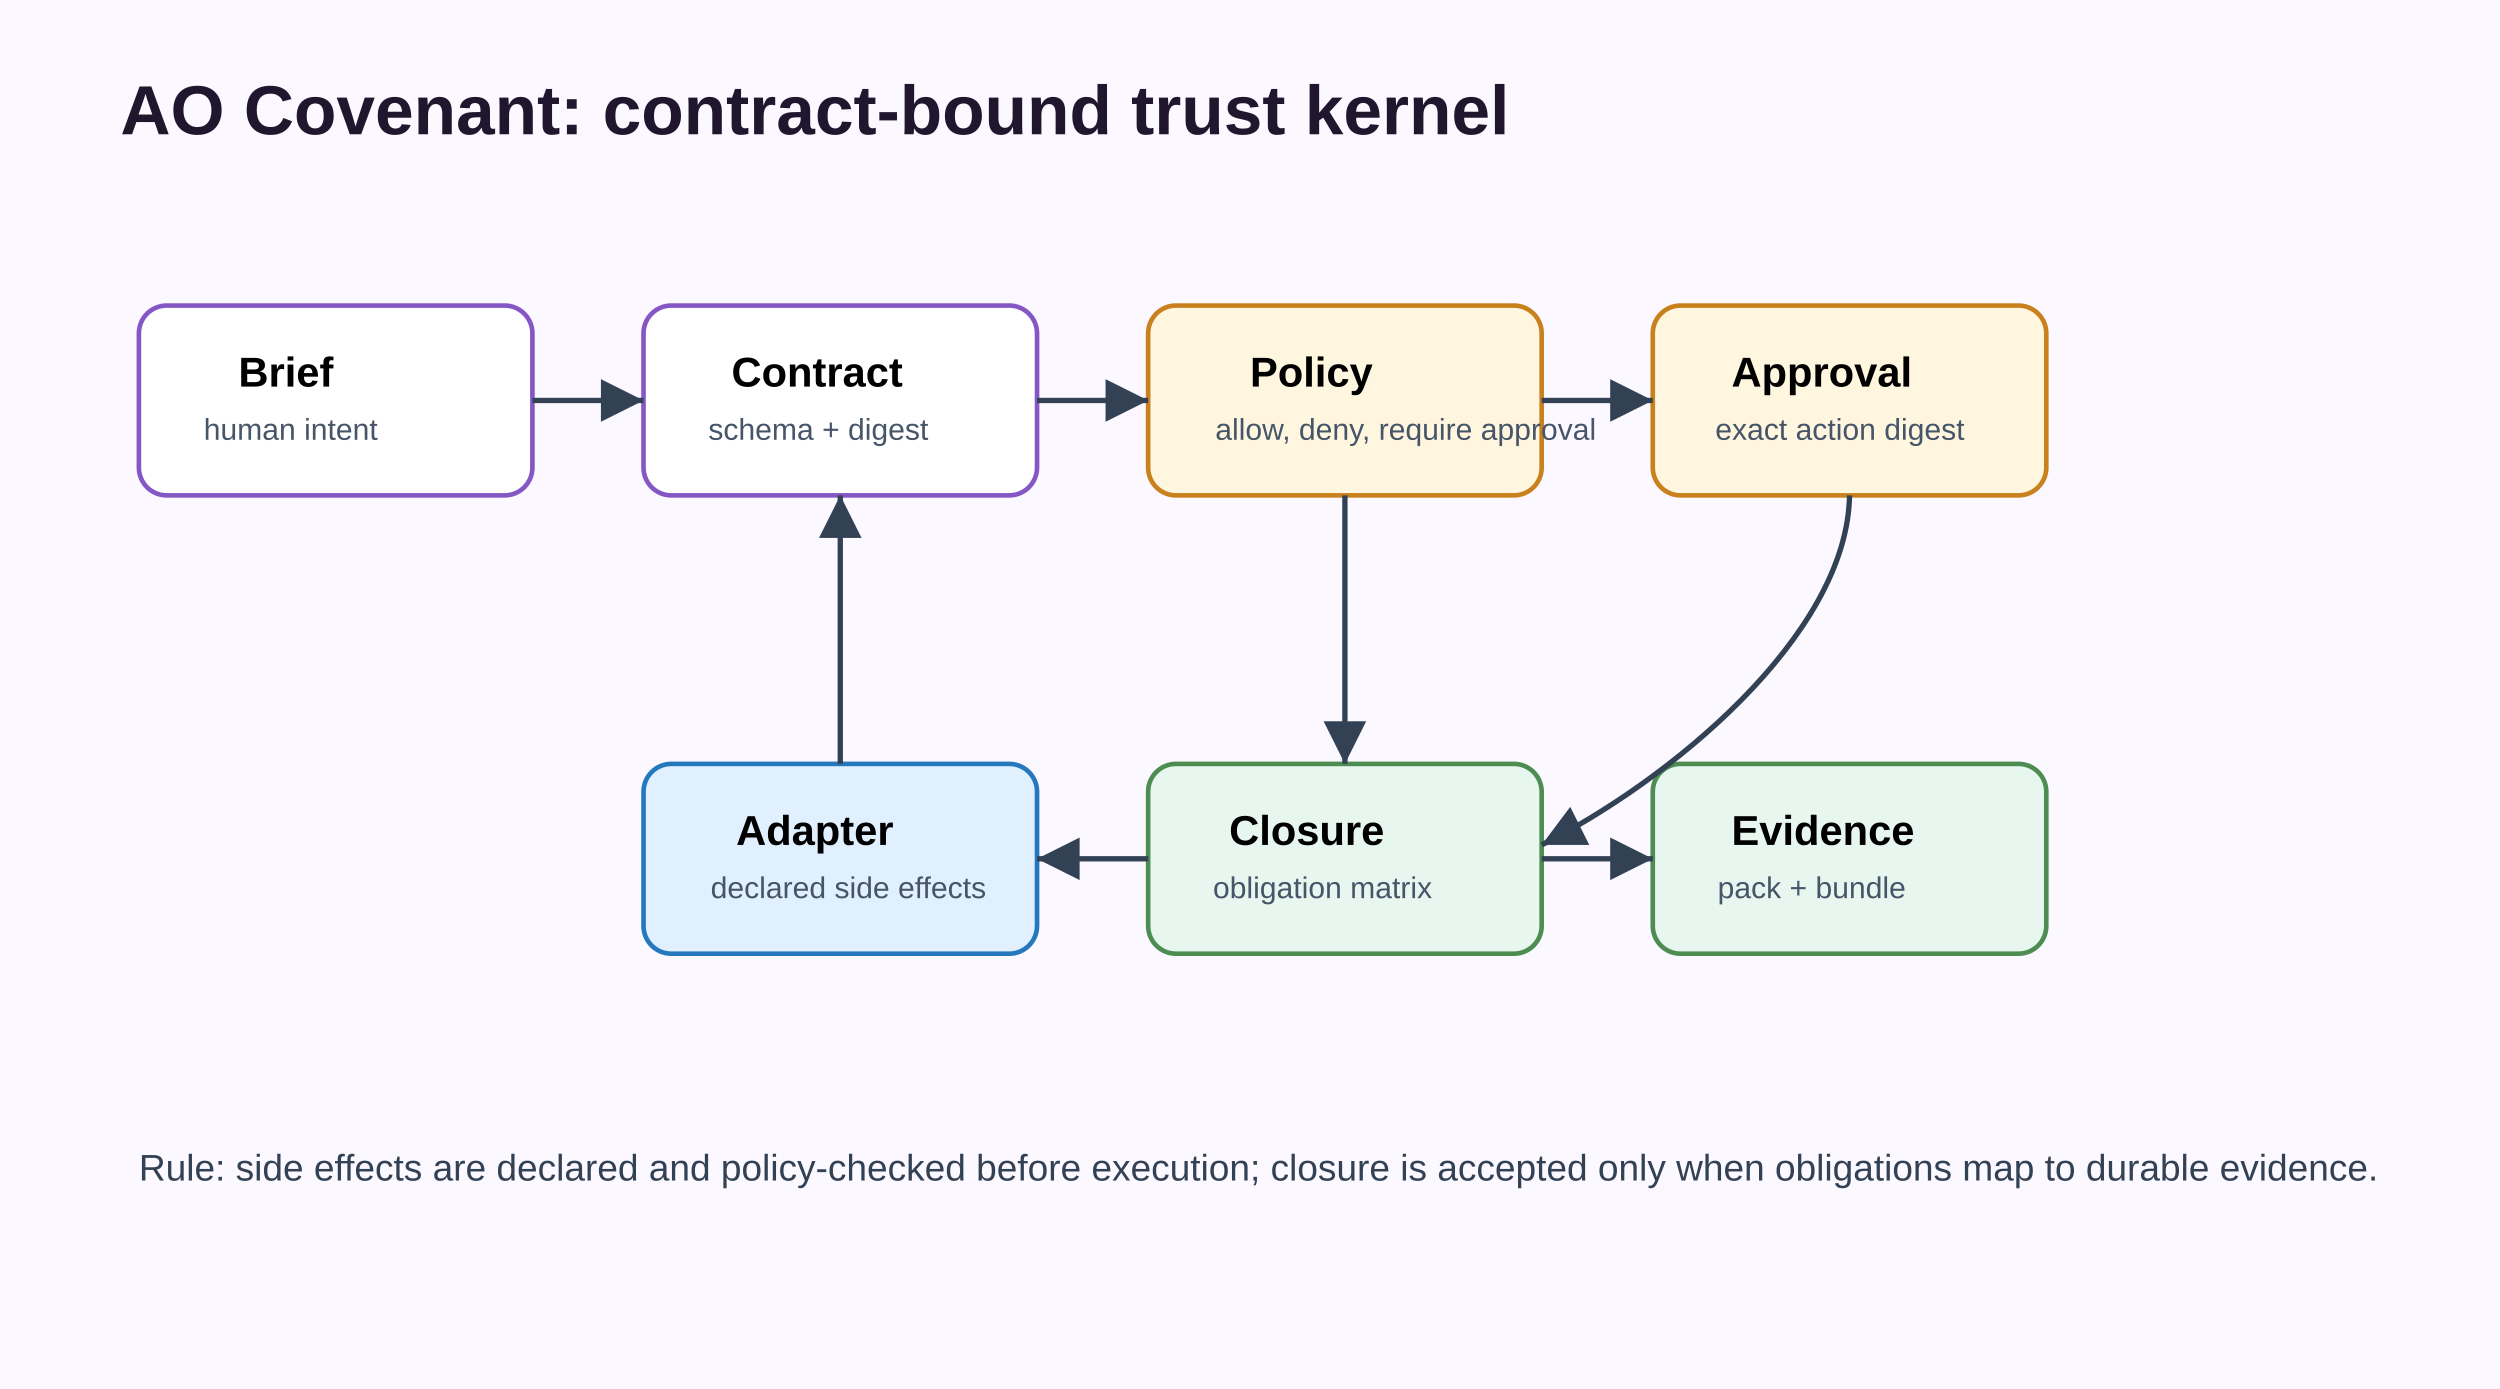
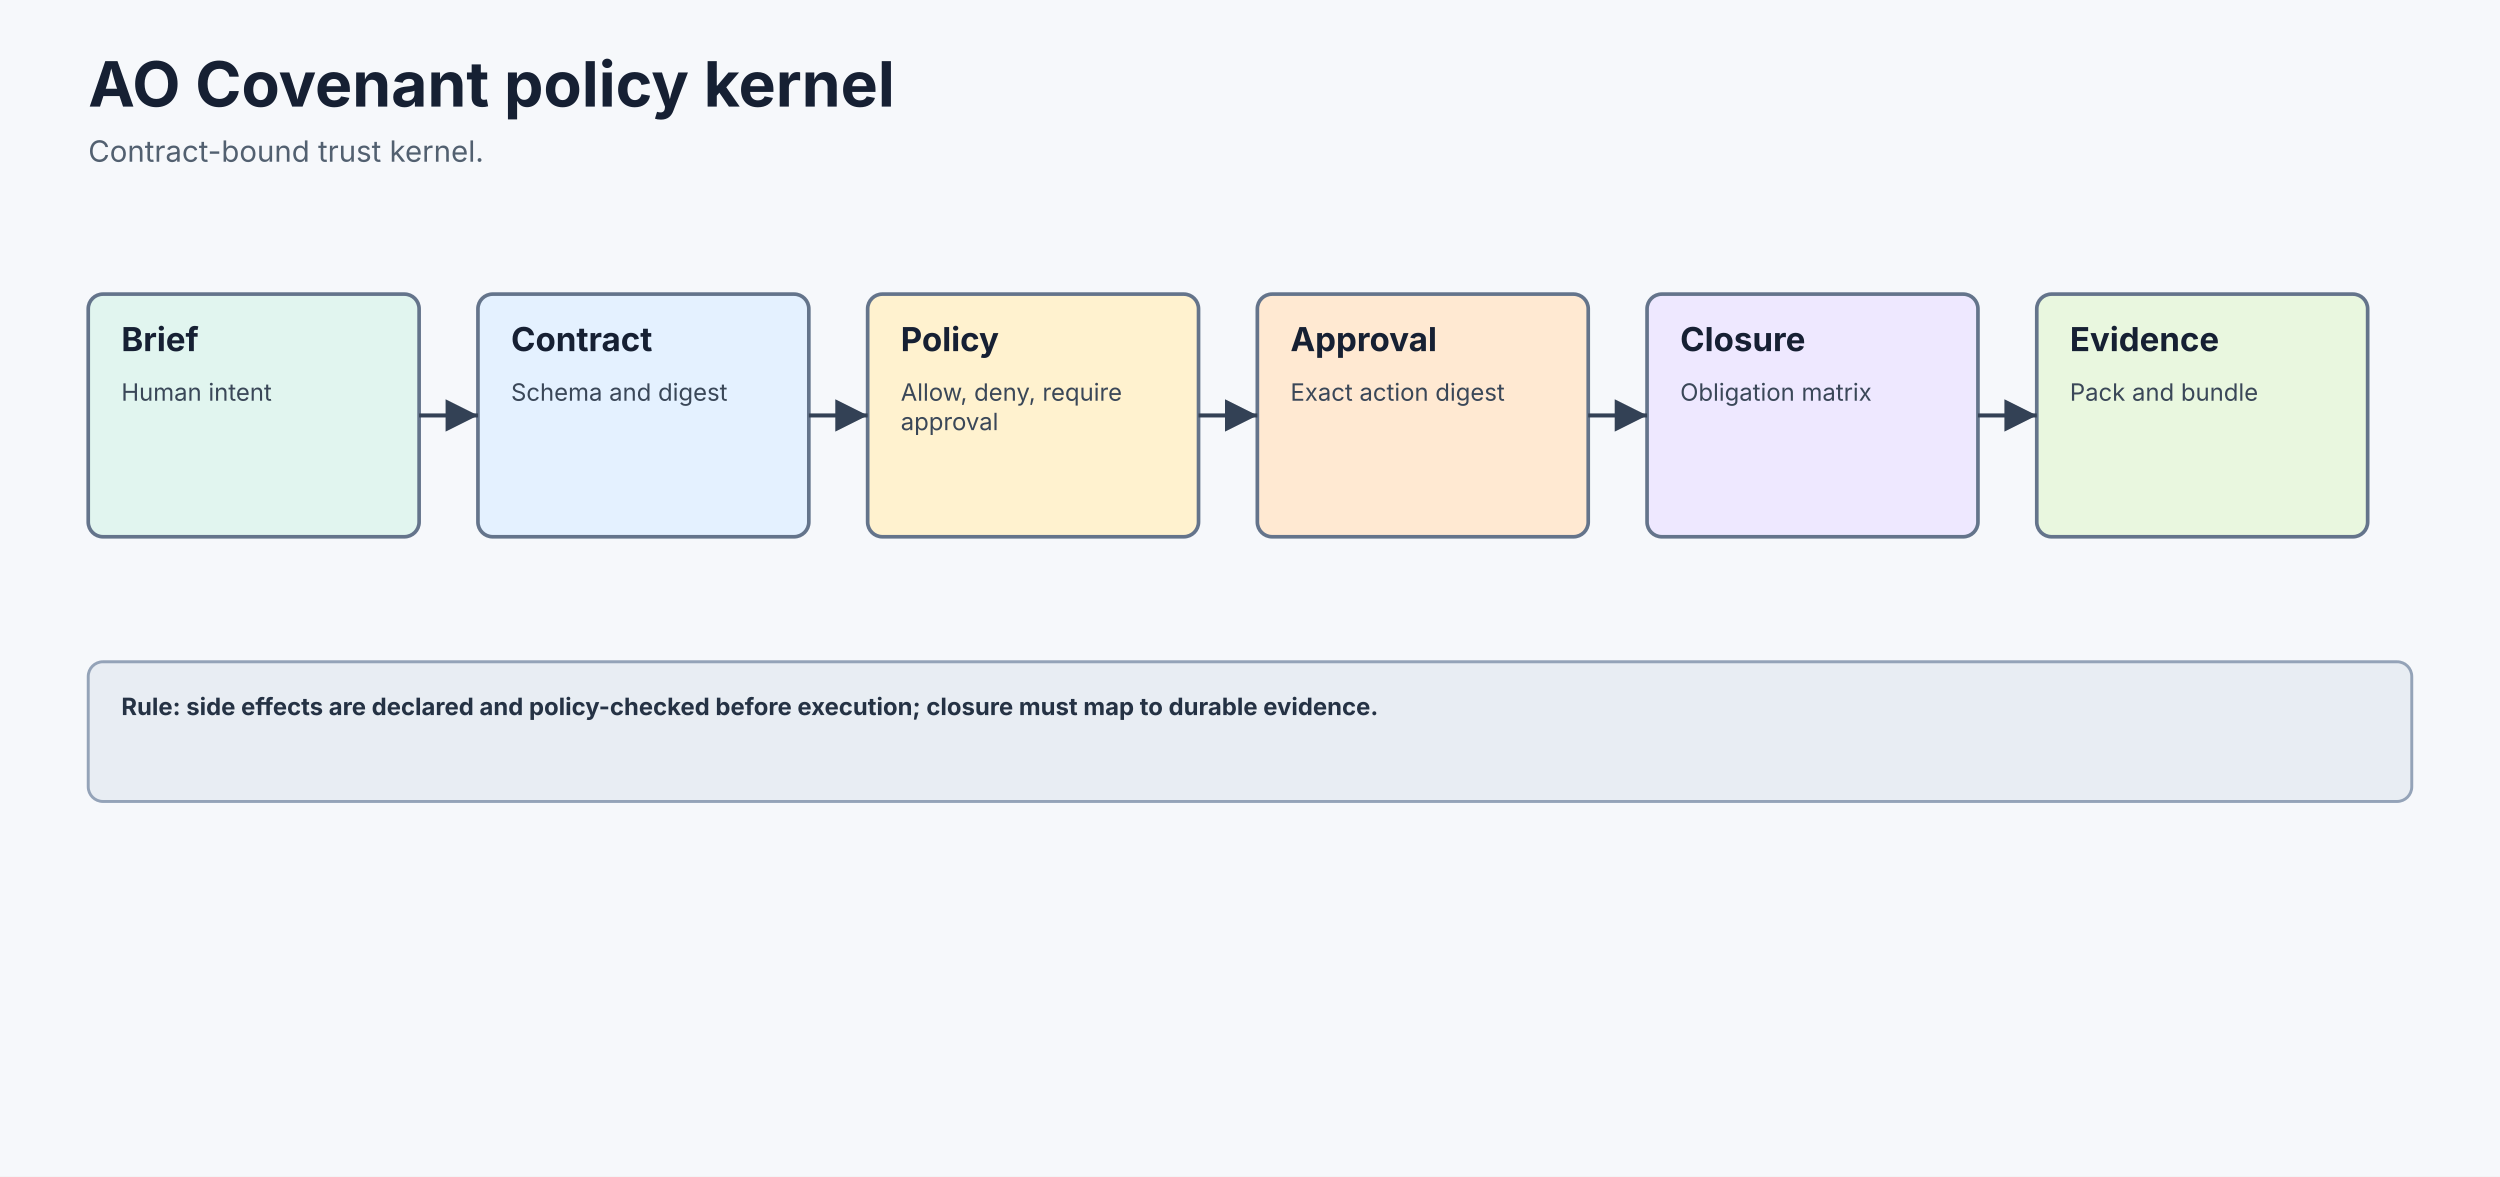
- <svg xmlns="http://www.w3.org/2000/svg" width="1080" height="600" viewBox="0 0 1080 600" role="img" aria-labelledby="title desc">
+ <svg xmlns="http://www.w3.org/2000/svg" width="1360" height="640" viewBox="0 0 1360 640" role="img" aria-labelledby="title desc">
  <defs>
    <marker id="arrow" markerWidth="12" markerHeight="12" refX="10" refY="6" orient="auto">
      <path d="M2,2 L10,6 L2,10 Z" fill="#334155" />
    </marker>
+     <style>
+       .bg { fill: #f6f8fb; }
+       .title { font: 700 34px Inter, Arial, sans-serif; fill: #162033; }
+       .subtitle { font: 400 16px Inter, Arial, sans-serif; fill: #526070; }
+       .band { rx: 8; }
+       .bandText { font: 700 14px Inter, Arial, sans-serif; fill: #ffffff; letter-spacing: 0; }
+       .card { stroke-width: 2; rx: 8; }
+       .note { stroke-width: 1.6; rx: 8; }
+       .cardTitle { font: 700 18px Inter, Arial, sans-serif; fill: #162033; }
+       .body { font: 500 15px Inter, Arial, sans-serif; fill: #162033; }
+       .small { font: 400 13px Inter, Arial, sans-serif; fill: #3a4758; }
+       .smallStrong { font: 700 13px Inter, Arial, sans-serif; fill: #253244; }
+       .label { font: 700 11px Inter, Arial, sans-serif; fill: #263447; }
+       .chip { fill: #ffffff; stroke: #cbd5e1; stroke-width: 1; rx: 7; }
+       .arrow { stroke: #334155; stroke-width: 2.2; fill: none; marker-end: url(#arrow); }
+       .dash { stroke: #64748b; stroke-width: 2; stroke-dasharray: 7 7; fill: none; marker-end: url(#arrow); }
+       .soft { stroke: #94a3b8; stroke-width: 1.7; fill: none; marker-end: url(#arrow); }
+       .cell { stroke: #cbd5e1; stroke-width: 1.4; }
+       .cellHead { font: 700 14px Inter, Arial, sans-serif; fill: #162033; }
+       .cellText { font: 400 12px Inter, Arial, sans-serif; fill: #39485a; }
+     </style>
  </defs>
-   <rect width="1080" height="600" fill="#fbf8ff" />
-   <text x="52" y="58" font-family="Arial" font-size="30" font-weight="700" fill="#20172f">AO Covenant: contract-bound trust kernel</text>
-   <g font-family="Arial">
-     <rect x="60" y="132" width="170" height="82" rx="12" fill="#ffffff" stroke="#8557c5" stroke-width="2" />
-     <text x="103" y="167" font-size="18" font-weight="700">Brief</text>
-     <text x="88" y="190" font-size="13" fill="#475569">human intent</text>
-     <rect x="278" y="132" width="170" height="82" rx="12" fill="#ffffff" stroke="#8557c5" stroke-width="2" />
-     <text x="316" y="167" font-size="18" font-weight="700">Contract</text>
-     <text x="306" y="190" font-size="13" fill="#475569">schema + digest</text>
-     <rect x="496" y="132" width="170" height="82" rx="12" fill="#fff6df" stroke="#c9811d" stroke-width="2" />
-     <text x="540" y="167" font-size="18" font-weight="700">Policy</text>
-     <text x="525" y="190" font-size="13" fill="#475569">allow, deny, require approval</text>
-     <rect x="714" y="132" width="170" height="82" rx="12" fill="#fff6df" stroke="#c9811d" stroke-width="2" />
-     <text x="748" y="167" font-size="18" font-weight="700">Approval</text>
-     <text x="741" y="190" font-size="13" fill="#475569">exact action digest</text>
-     <rect x="496" y="330" width="170" height="82" rx="12" fill="#e7f6ee" stroke="#4d8d52" stroke-width="2" />
-     <text x="531" y="365" font-size="18" font-weight="700">Closure</text>
-     <text x="524" y="388" font-size="13" fill="#475569">obligation matrix</text>
-     <rect x="714" y="330" width="170" height="82" rx="12" fill="#e7f6ee" stroke="#4d8d52" stroke-width="2" />
-     <text x="748" y="365" font-size="18" font-weight="700">Evidence</text>
-     <text x="742" y="388" font-size="13" fill="#475569">pack + bundle</text>
-     <rect x="278" y="330" width="170" height="82" rx="12" fill="#e1f0ff" stroke="#2678bd" stroke-width="2" />
-     <text x="318" y="365" font-size="18" font-weight="700">Adapter</text>
-     <text x="307" y="388" font-size="13" fill="#475569">declared side effects</text>
-   </g>
-   <g stroke="#334155" stroke-width="2.3" fill="none" marker-end="url(#arrow)">
-     <path d="M230 173 L278 173" />
-     <path d="M448 173 L496 173" />
-     <path d="M666 173 L714 173" />
-     <path d="M799 214 C798 275 720 338 666 365" />
-     <path d="M496 371 L448 371" />
-     <path d="M666 371 L714 371" />
-     <path d="M581 214 L581 330" />
-     <path d="M363 330 C363 280 363 240 363 214" />
-   </g>
-   <text x="60" y="510" font-family="Arial" font-size="16" fill="#334155">Rule: side effects are declared and policy-checked before execution; closure is accepted only when obligations map to durable evidence.</text>
+   <rect class="bg" width="1360" height="640" />
+   <text class="title" x="48" y="58">AO Covenant policy kernel</text>
+   <text class="subtitle" x="48" y="88">Contract-bound trust kernel.</text>
+   <rect class="card" x="48" y="160" width="180" height="132" fill="#e1f5ef" stroke="#64748b" />
+   <text class="cardTitle" x="66" y="191">Brief</text>
+   <text class="small" x="66" y="218">Human intent</text>
+   <rect class="card" x="260" y="160" width="180" height="132" fill="#e4f1ff" stroke="#64748b" />
+   <text class="cardTitle" x="278" y="191">Contract</text>
+   <text class="small" x="278" y="218">Schema and digest</text>
+   <path class="arrow" d="M228 226 L260 226" />
+   <rect class="card" x="472" y="160" width="180" height="132" fill="#fff2cf" stroke="#64748b" />
+   <text class="cardTitle" x="490" y="191">Policy</text>
+   <text class="small" x="490" y="218">
+     <tspan x="490" dy="0">Allow, deny, require</tspan>
+     <tspan x="490" dy="16">approval</tspan>
+   </text>
+   <path class="arrow" d="M440 226 L472 226" />
+   <rect class="card" x="684" y="160" width="180" height="132" fill="#ffe9d2" stroke="#64748b" />
+   <text class="cardTitle" x="702" y="191">Approval</text>
+   <text class="small" x="702" y="218">Exact action digest</text>
+   <path class="arrow" d="M652 226 L684 226" />
+   <rect class="card" x="896" y="160" width="180" height="132" fill="#eee8ff" stroke="#64748b" />
+   <text class="cardTitle" x="914" y="191">Closure</text>
+   <text class="small" x="914" y="218">Obligation matrix</text>
+   <path class="arrow" d="M864 226 L896 226" />
+   <rect class="card" x="1108" y="160" width="180" height="132" fill="#e9f7df" stroke="#64748b" />
+   <text class="cardTitle" x="1126" y="191">Evidence</text>
+   <text class="small" x="1126" y="218">Pack and bundle</text>
+   <path class="arrow" d="M1076 226 L1108 226" />
+   <rect class="note" x="48" y="360" width="1264" height="76" fill="#e8edf3" stroke="#94a3b8" />
+   <text class="smallStrong" x="66" y="389">Rule: side effects are declared and policy-checked before execution; closure must map to durable evidence.</text>
</svg>
